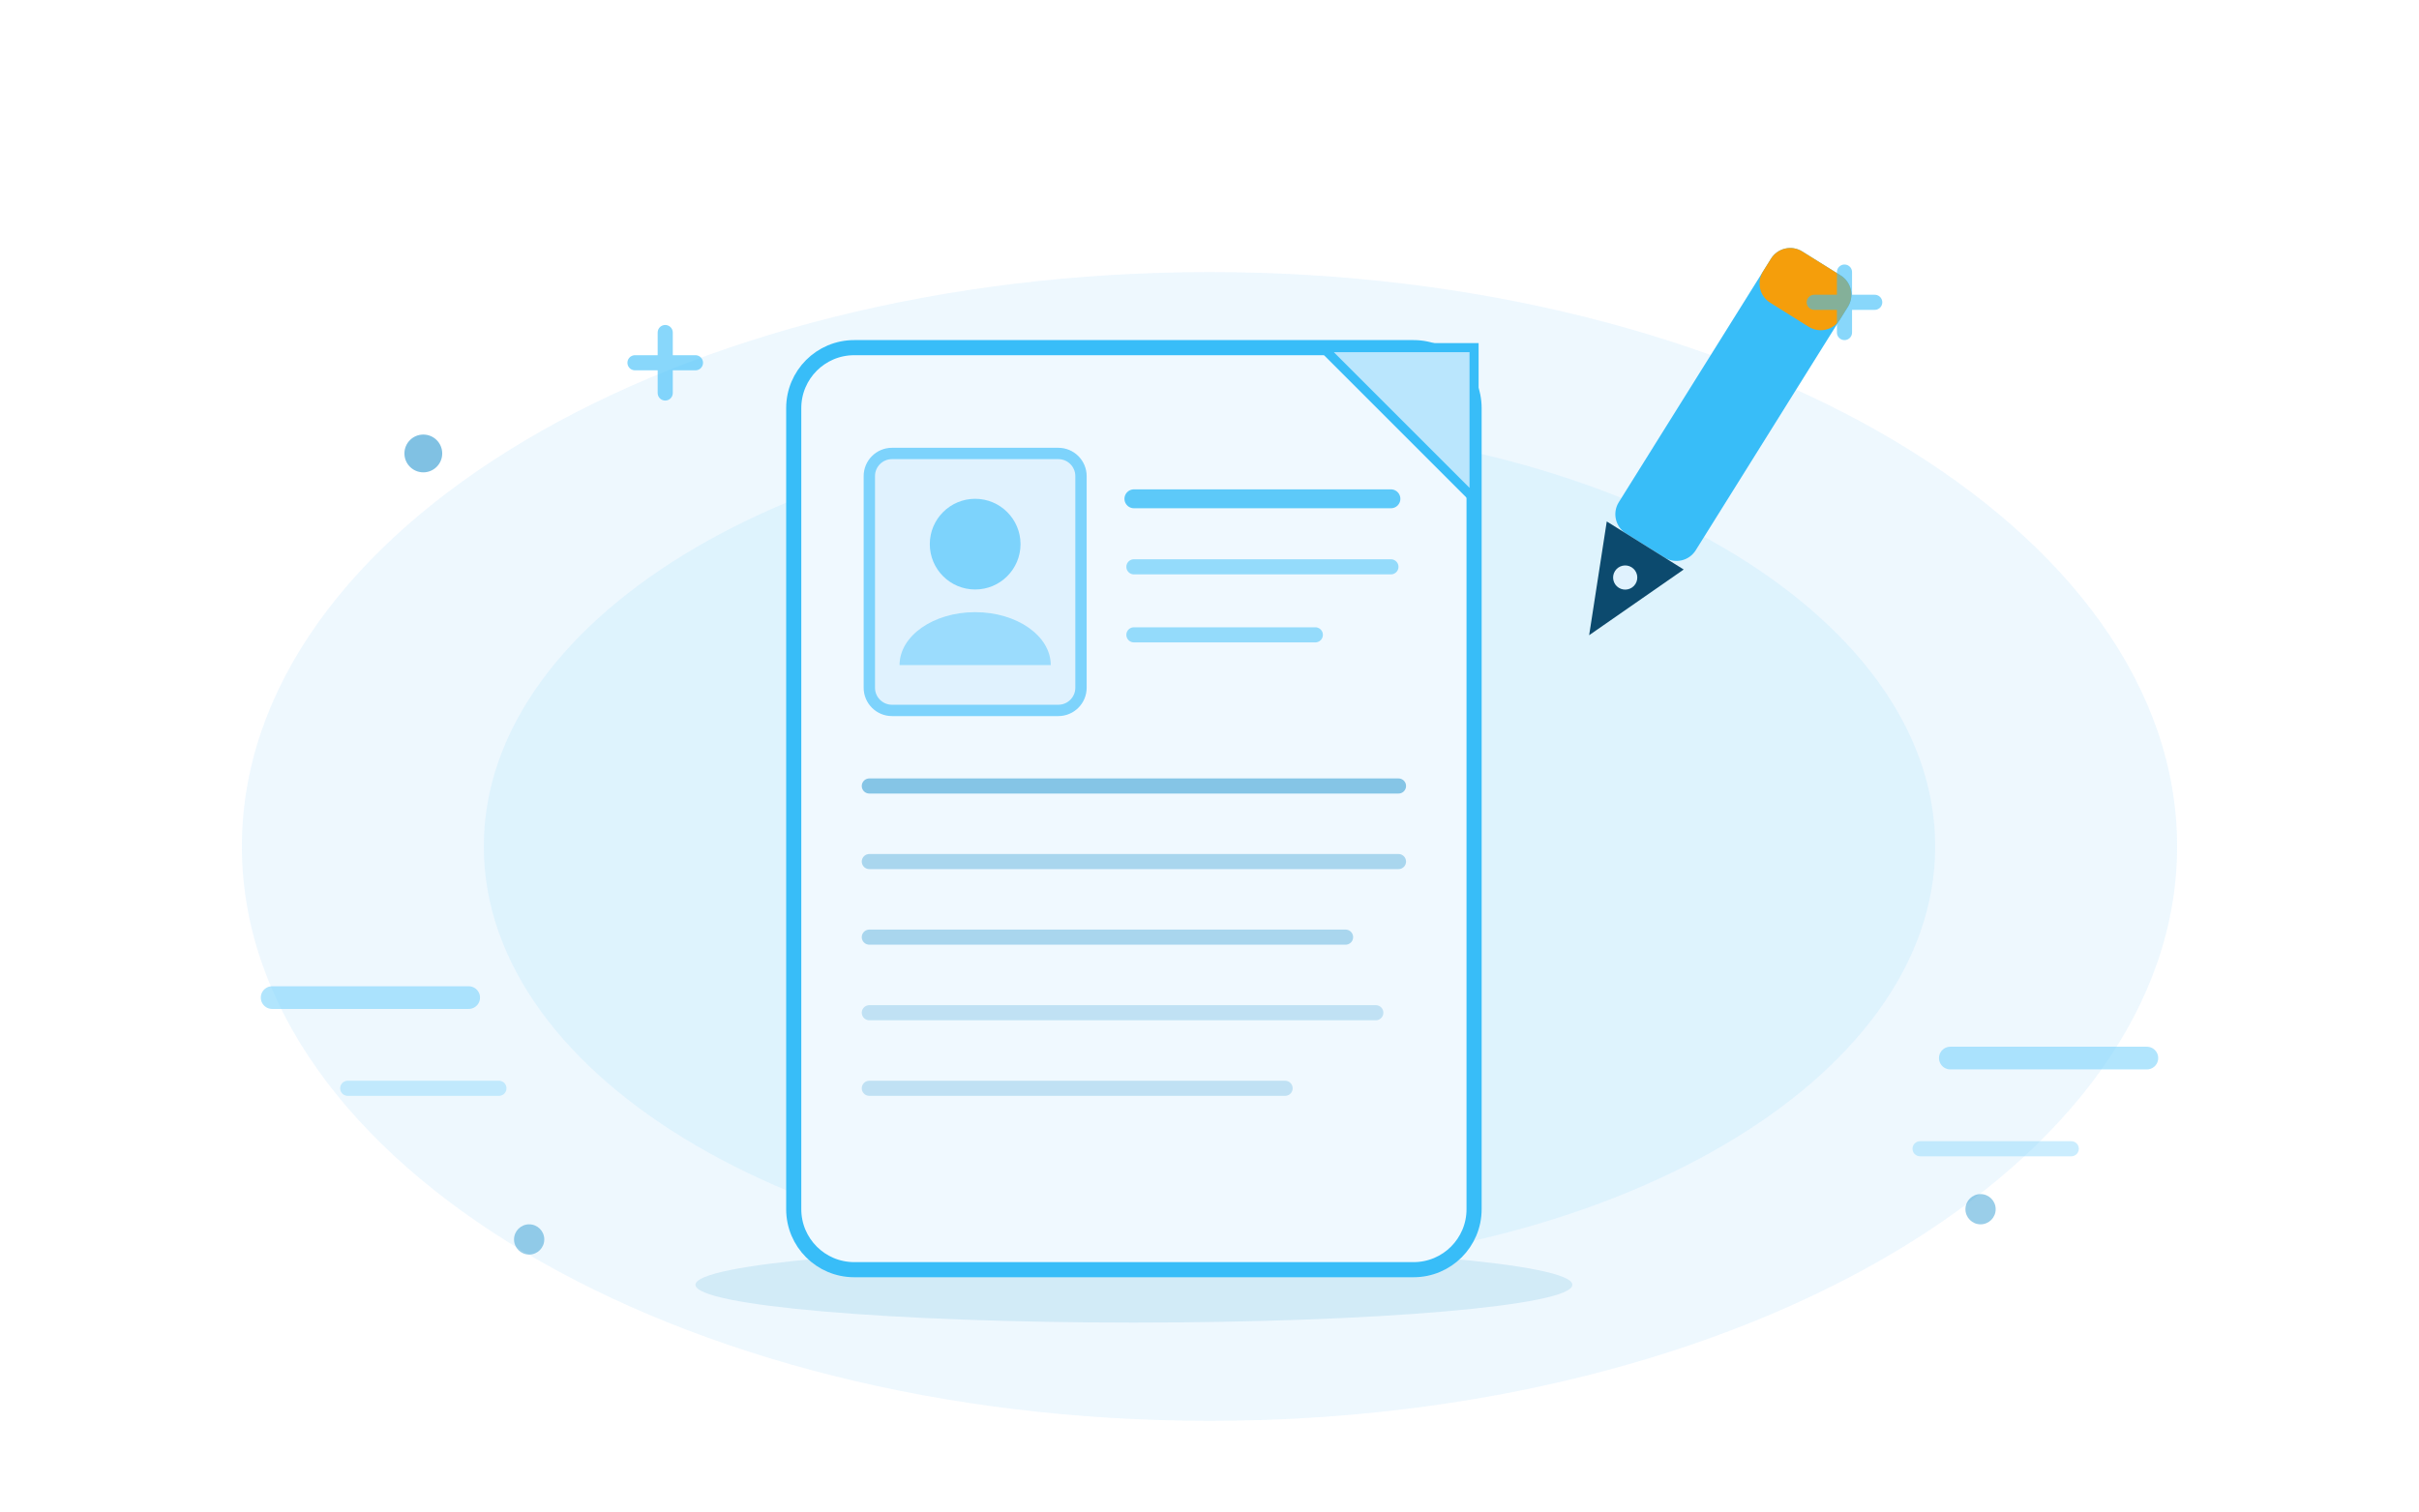
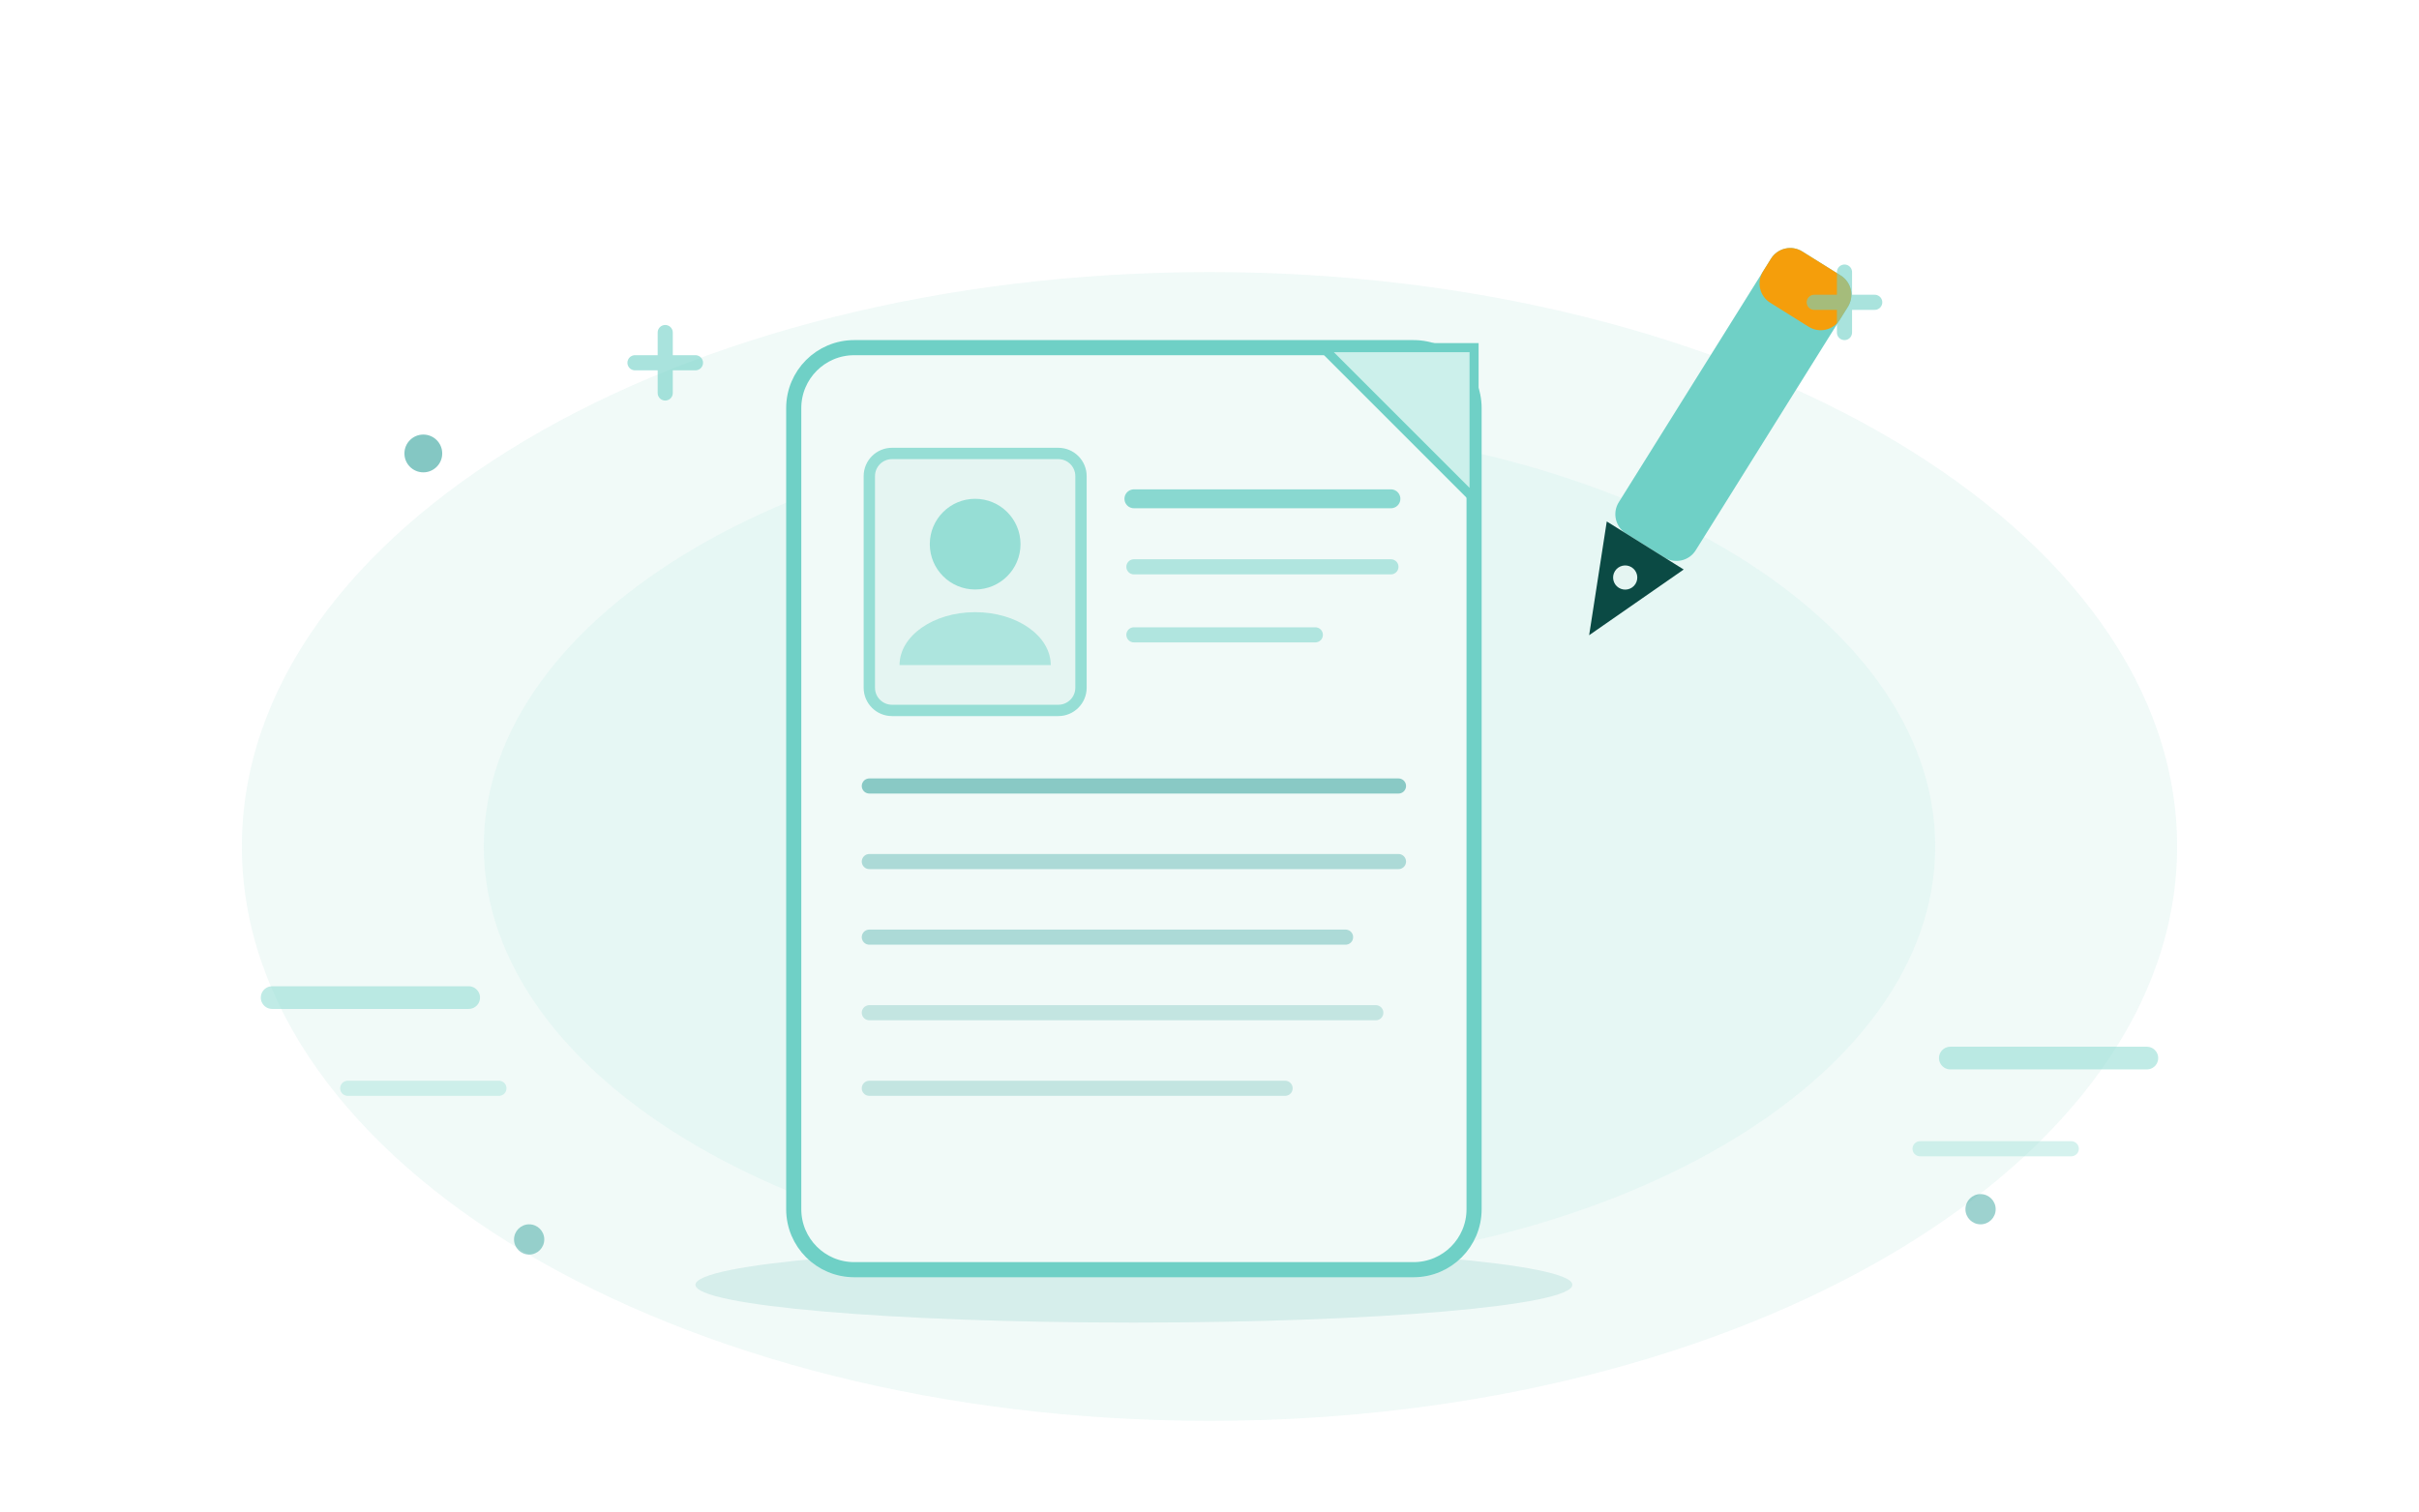
<svg xmlns="http://www.w3.org/2000/svg" viewBox="0 0 320 200" width="320" height="200">
-   <ellipse cx="160" cy="112" rx="128" ry="76" fill="#e0f2fe" opacity="0.55" />
-   <ellipse cx="160" cy="112" rx="96" ry="56" fill="#bae6fd" opacity="0.3" />
+   <ellipse cx="160" cy="112" rx="128" ry="76" fill="#e5f5f2" opacity="0.55" />
+   <ellipse cx="160" cy="112" rx="96" ry="56" fill="#ccf0eb" opacity="0.3" />
  <g transform="translate(150 108)">
-     <ellipse cx="0" cy="62" rx="58" ry="5" fill="#0284c7" opacity="0.12" />
-     <rect x="-45" y="-62" width="90" height="122" rx="8" fill="#f0f9ff" stroke="#38bdf8" stroke-width="2" />
-     <polygon points="25,-62 45,-42 45,-62" fill="#bae6fd" stroke="#38bdf8" stroke-width="1.2" />
-     <rect x="-35" y="-48" width="28" height="34" rx="3" fill="#e0f2fe" stroke="#7dd3fc" stroke-width="1.5" />
-     <circle cx="-21" cy="-36" r="6" fill="#7dd3fc" />
-     <path d="M -31 -20 a 10 7 0 0 1 20 0" fill="#7dd3fc" opacity="0.7" />
-     <g stroke="#38bdf8" stroke-linecap="round">
+     <ellipse cx="0" cy="62" rx="58" ry="5" fill="#0a8f88" opacity="0.12" />
+     <rect x="-45" y="-62" width="90" height="122" rx="8" fill="#f1faf8" stroke="#6fd0c6" stroke-width="2" />
+     <polygon points="25,-62 45,-42 45,-62" fill="#ccf0eb" stroke="#6fd0c6" stroke-width="1.2" />
+     <rect x="-35" y="-48" width="28" height="34" rx="3" fill="#e5f5f2" stroke="#96ded5" stroke-width="1.5" />
+     <circle cx="-21" cy="-36" r="6" fill="#96ded5" />
+     <path d="M -31 -20 a 10 7 0 0 1 20 0" fill="#96ded5" opacity="0.7" />
+     <g stroke="#6fd0c6" stroke-linecap="round">
      <line x1="0" y1="-42" x2="34" y2="-42" stroke-width="2.5" opacity="0.8" />
      <line x1="0" y1="-33" x2="34" y2="-33" stroke-width="2" opacity="0.5" />
      <line x1="0" y1="-24" x2="24" y2="-24" stroke-width="2" opacity="0.5" />
    </g>
-     <g stroke="#0284c7" stroke-linecap="round">
+     <g stroke="#0a8f88" stroke-linecap="round">
      <line x1="-35" y1="-4" x2="35" y2="-4" stroke-width="2" opacity="0.45" />
      <line x1="-35" y1="6" x2="35" y2="6" stroke-width="2" opacity="0.3" />
      <line x1="-35" y1="16" x2="28" y2="16" stroke-width="2" opacity="0.3" />
      <line x1="-35" y1="26" x2="32" y2="26" stroke-width="2" opacity="0.2" />
      <line x1="-35" y1="36" x2="20" y2="36" stroke-width="2" opacity="0.2" />
    </g>
  </g>
  <g transform="translate(224 62) rotate(32)">
-     <rect x="-6" y="-32" width="12" height="44" rx="3" fill="#38bdf8" />
+     <rect x="-6" y="-32" width="12" height="44" rx="3" fill="#6fd0c6" />
    <rect x="-6" y="-32" width="12" height="8" rx="3" fill="#f59e0b" />
-     <polygon points="-6,12 6,12 0,26" fill="#0c4a6e" />
-     <circle cx="0" cy="17" r="1.6" fill="#e0f2fe" />
+     <polygon points="-6,12 6,12 0,26" fill="#0b4a44" />
+     <circle cx="0" cy="17" r="1.6" fill="#e5f5f2" />
  </g>
-   <g stroke="#7dd3fc" stroke-linecap="round">
+   <g stroke="#96ded5" stroke-linecap="round">
    <line x1="36" y1="132" x2="62" y2="132" stroke-width="3" opacity="0.6" />
    <line x1="46" y1="144" x2="66" y2="144" stroke-width="2" opacity="0.4" />
    <line x1="258" y1="140" x2="284" y2="140" stroke-width="3" opacity="0.6" />
    <line x1="254" y1="152" x2="274" y2="152" stroke-width="2" opacity="0.4" />
  </g>
-   <g fill="#0284c7">
+   <g fill="#0a8f88">
    <circle cx="56" cy="60" r="2.5" opacity="0.5" />
    <circle cx="70" cy="164" r="2" opacity="0.4" />
    <circle cx="262" cy="160" r="2" opacity="0.4" />
-     <path d="M 88 44 l 0 8 M 84 48 l 8 0" stroke="#38bdf8" stroke-width="2" stroke-linecap="round" opacity="0.6" />
-     <path d="M 244 36 l 0 8 M 240 40 l 8 0" stroke="#38bdf8" stroke-width="2" stroke-linecap="round" opacity="0.6" />
+     <path d="M 88 44 l 0 8 M 84 48 l 8 0" stroke="#6fd0c6" stroke-width="2" stroke-linecap="round" opacity="0.6" />
+     <path d="M 244 36 l 0 8 M 240 40 l 8 0" stroke="#6fd0c6" stroke-width="2" stroke-linecap="round" opacity="0.6" />
  </g>
</svg>
